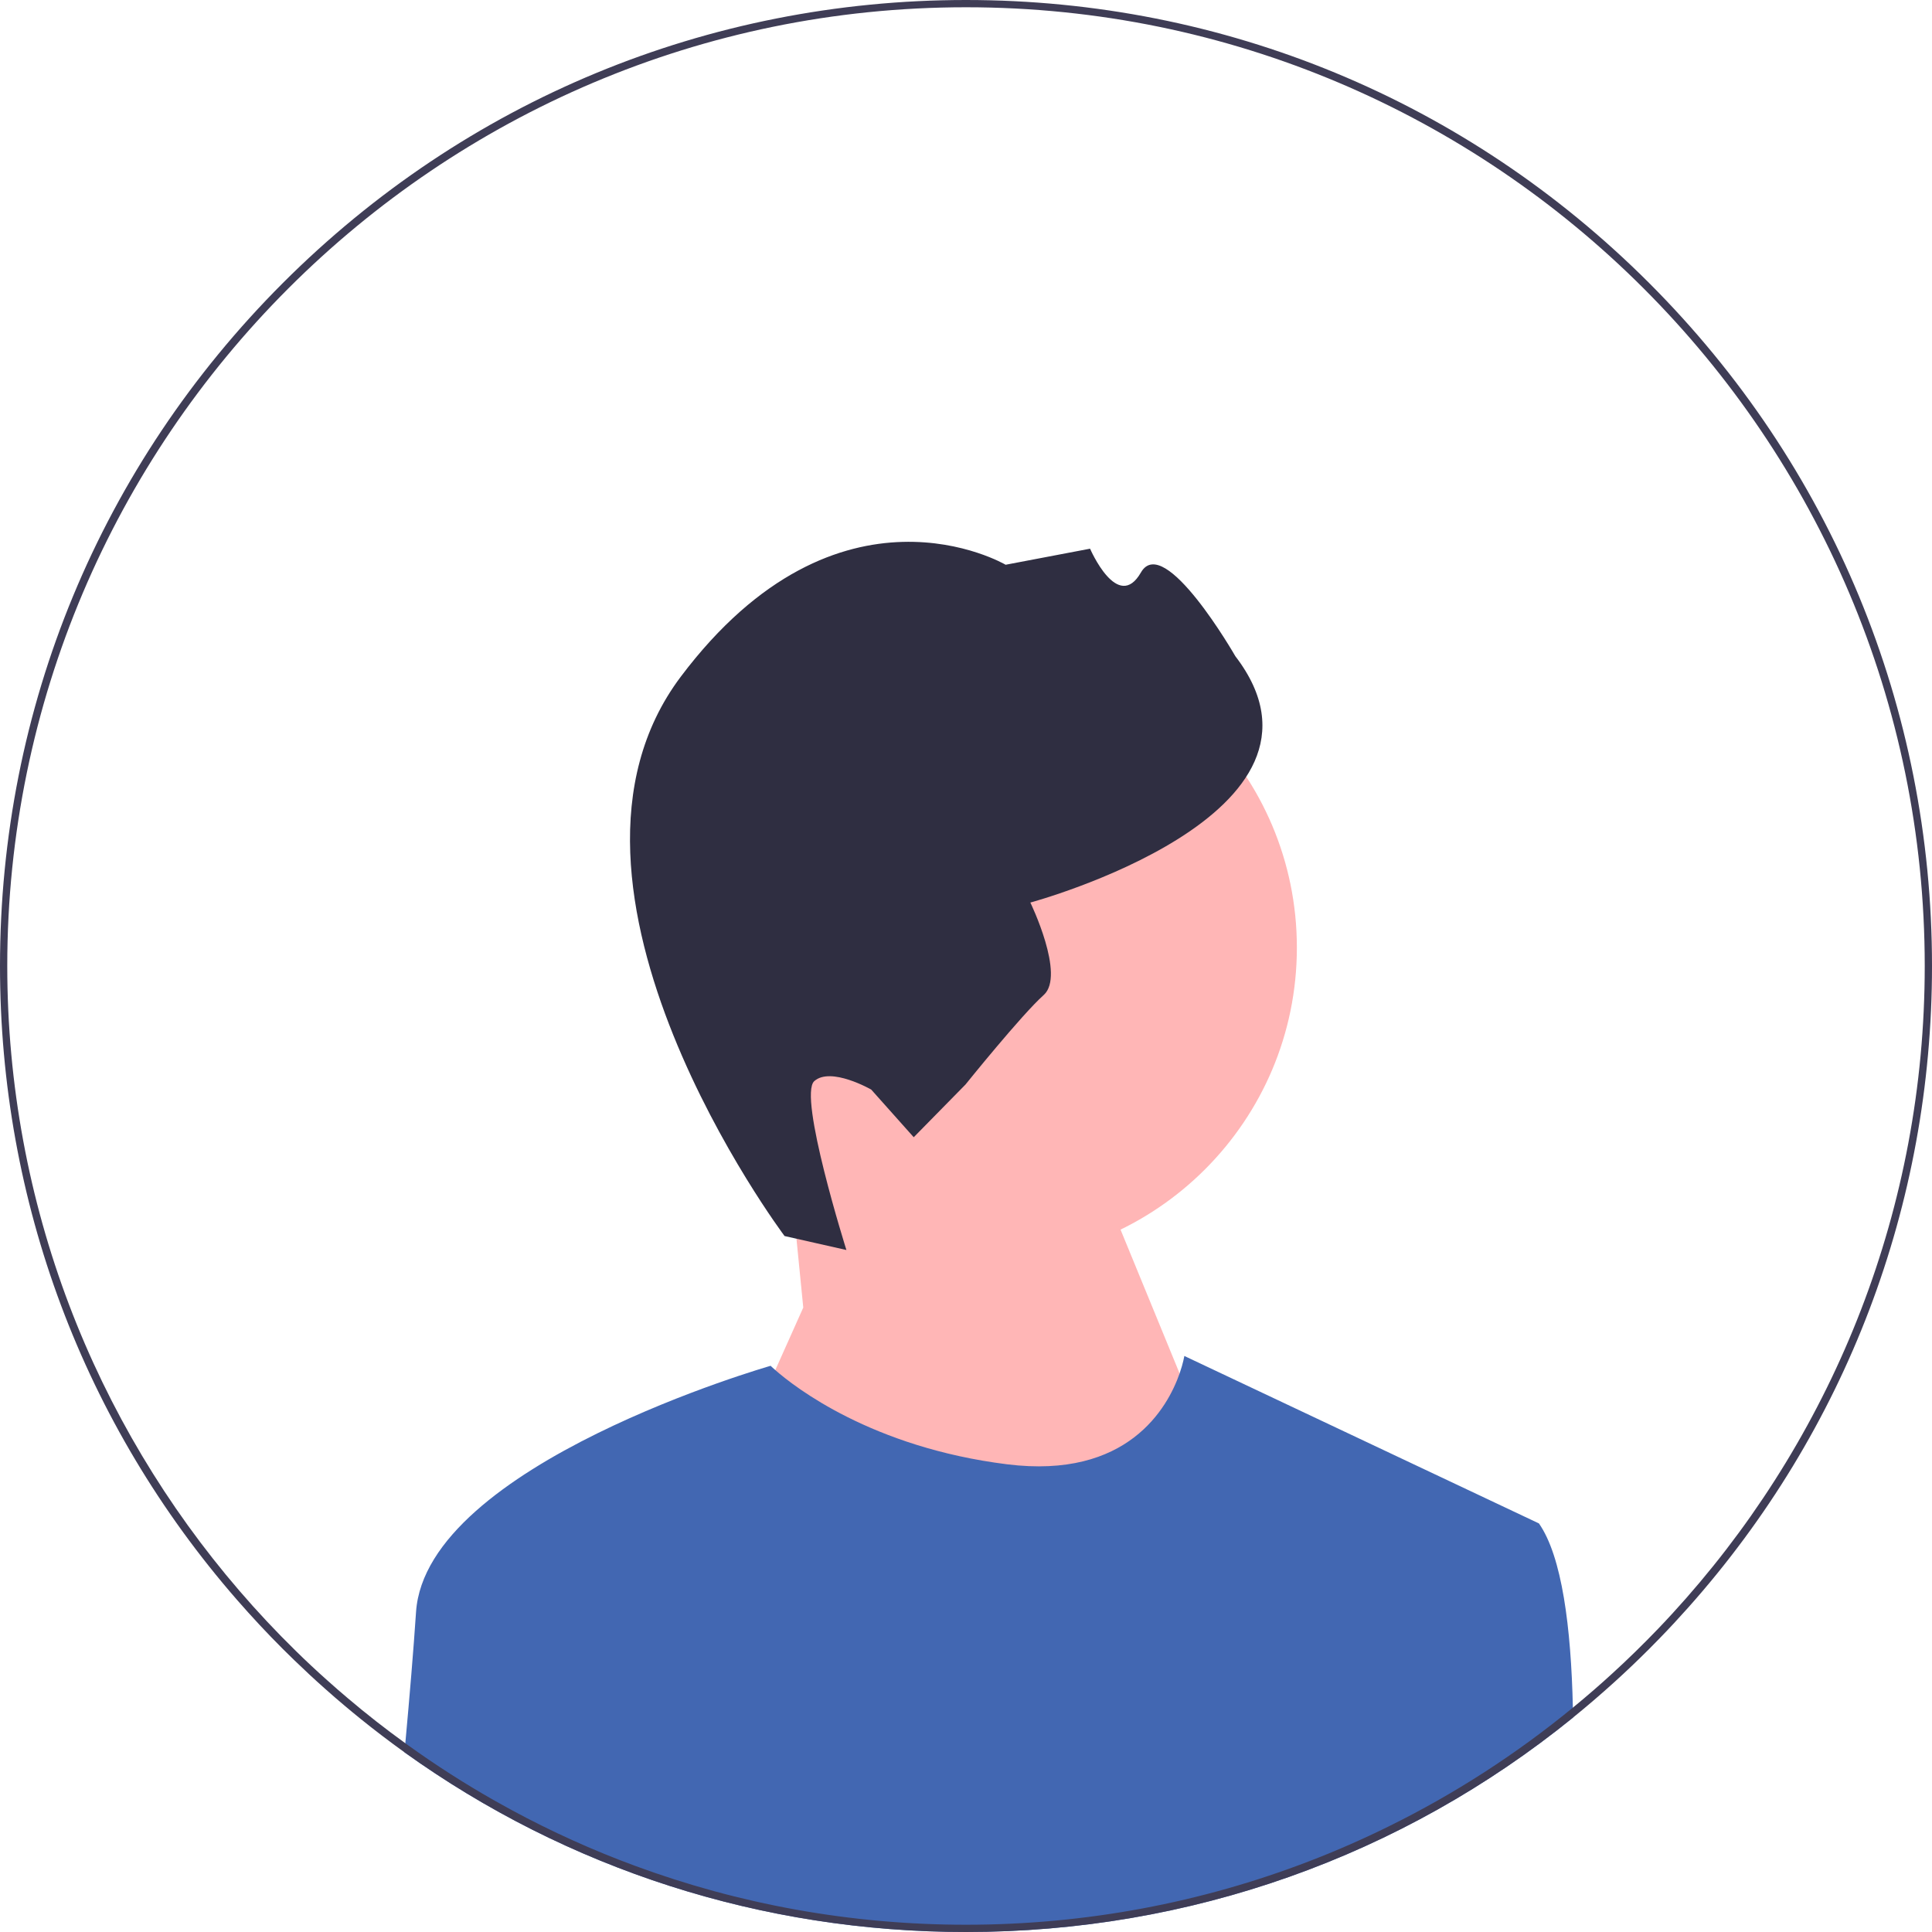
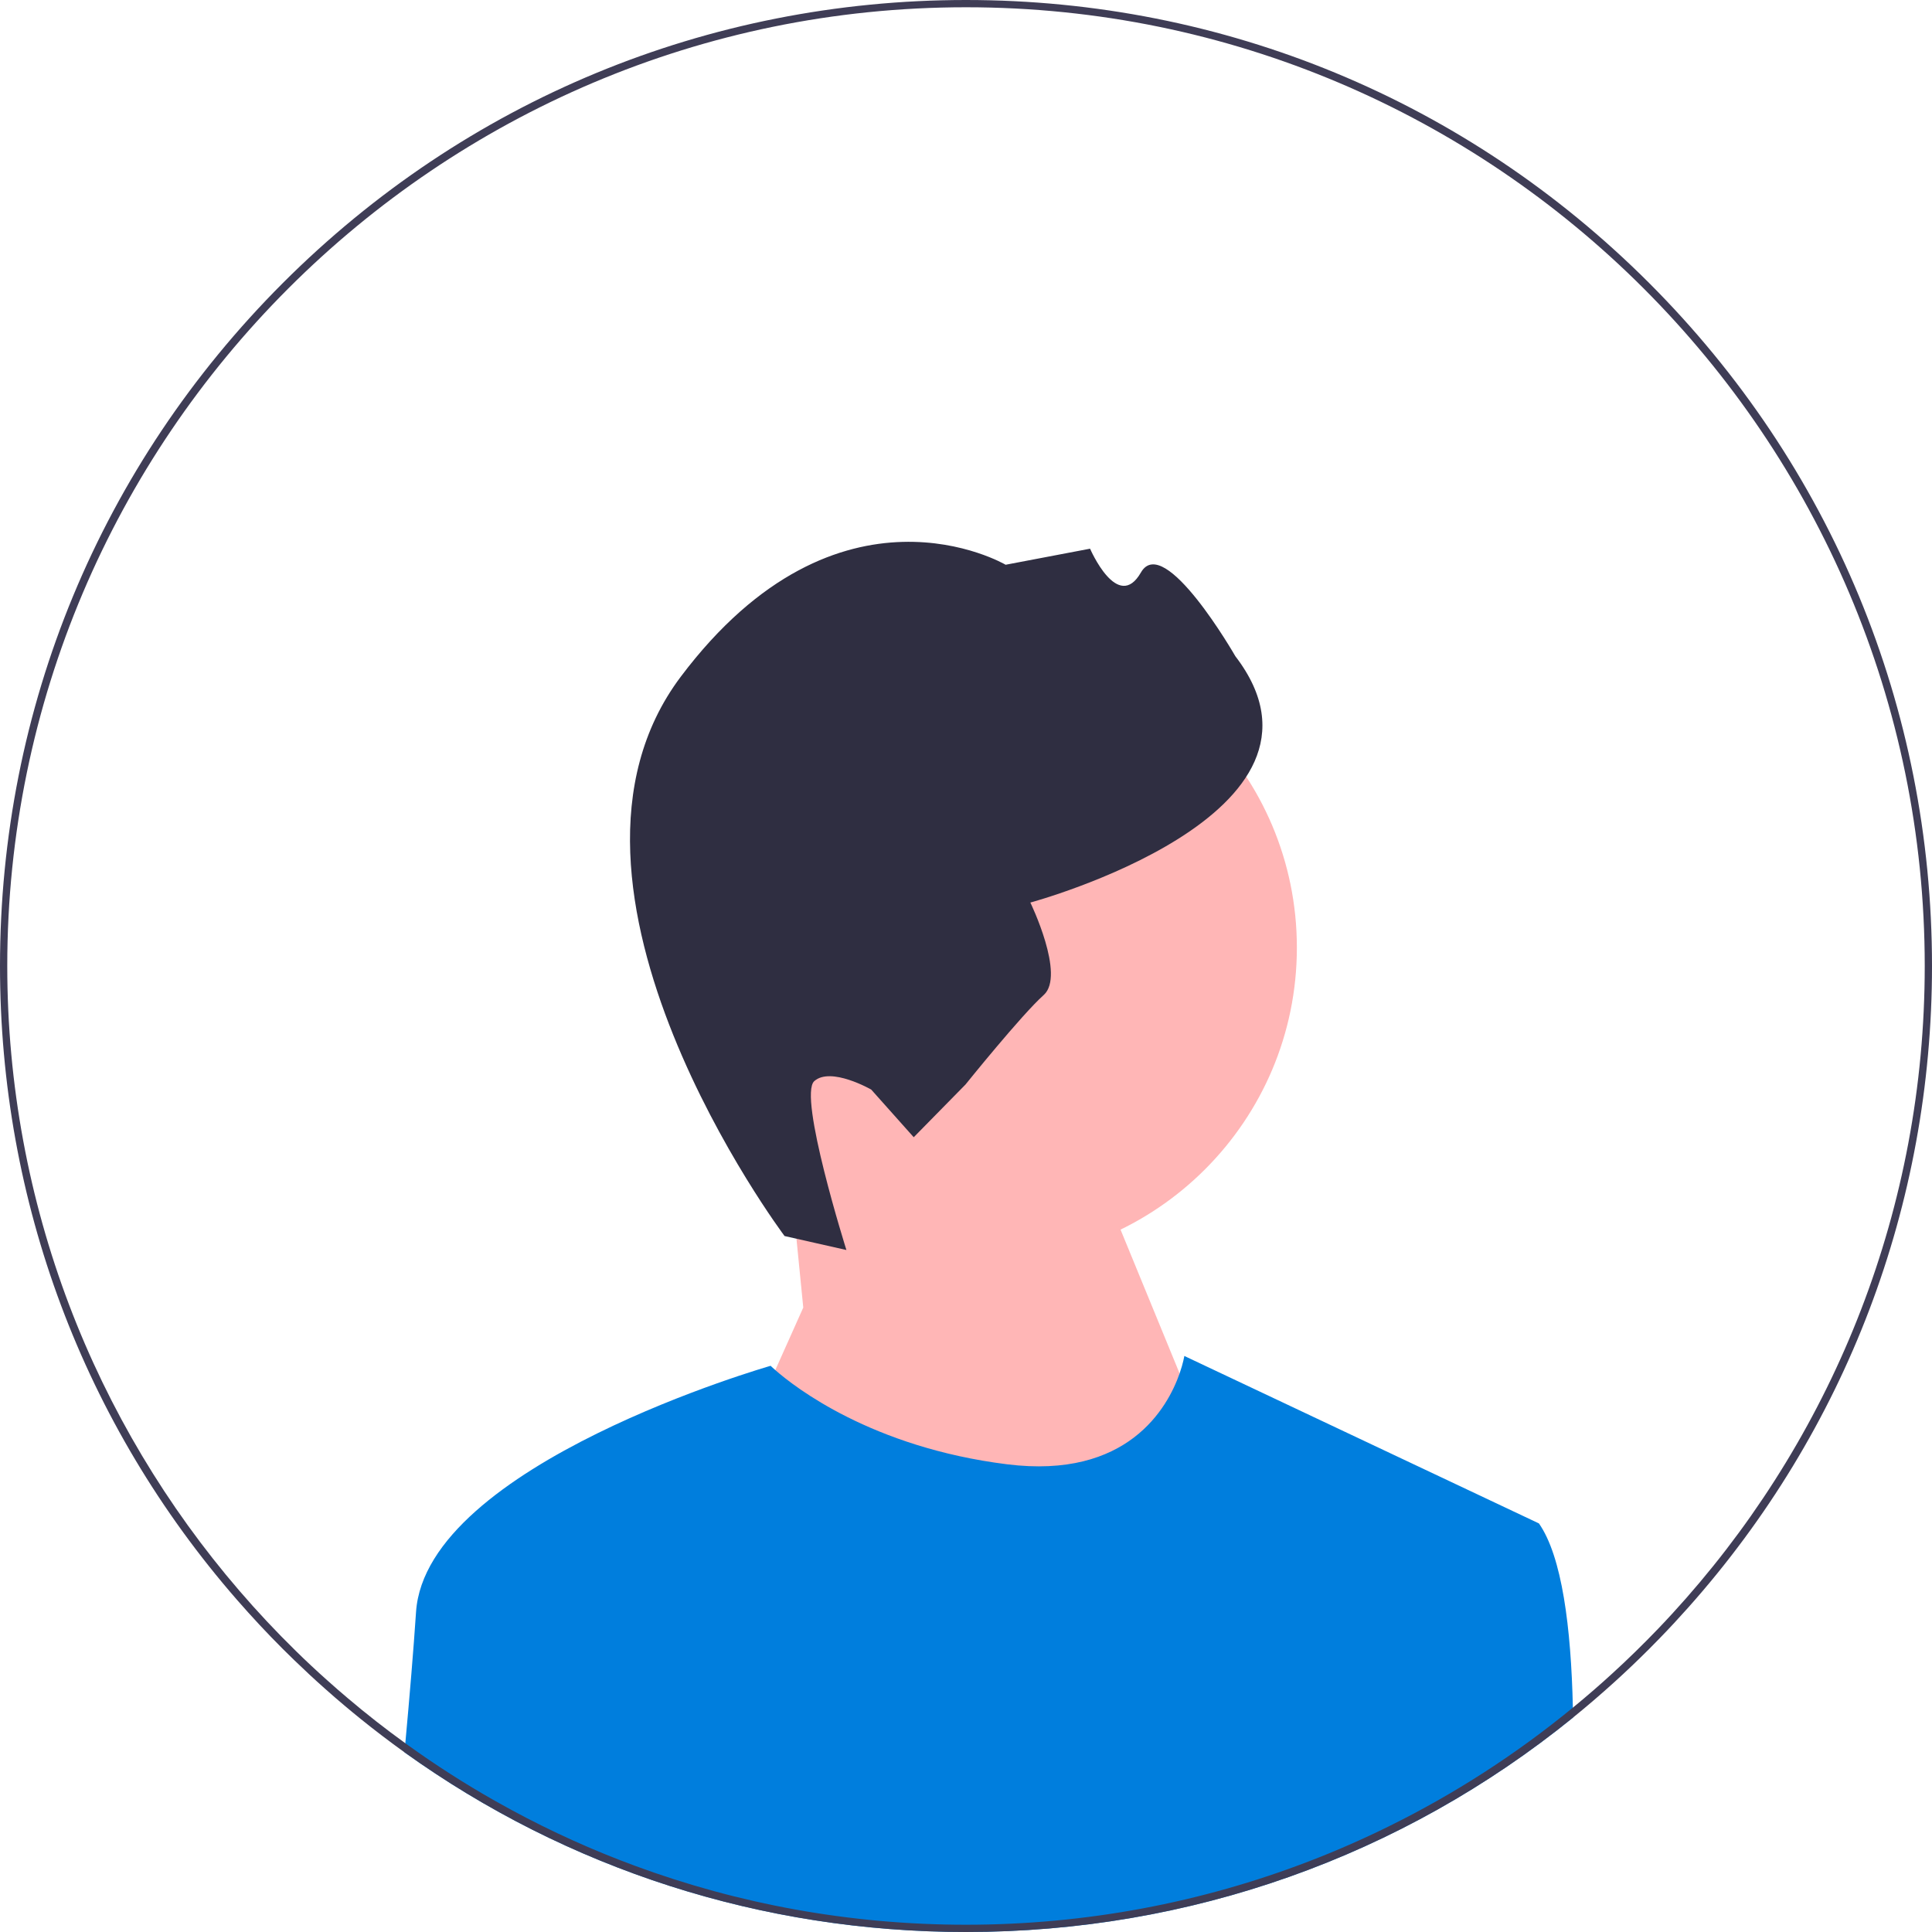
<svg xmlns="http://www.w3.org/2000/svg" width="532" height="532" viewBox="0 0 532 532">
  <circle cx="270.76" cy="260.934" r="86.349" fill="#ffb6b6" />
  <polygon points="221.19 360.052 217.289 320.618 295.19 306.052 341.19 418.052 261.19 510.052 204.19 398.052 221.19 360.052" fill="#ffb6b6" />
  <path d="m216.037,340.357l17.031,3.848s-13.388-42.455-8.844-46.508c4.544-4.053,15.68,2.333,15.68,2.333l11.702,13.12,14.254-14.512s15.475-19.242,21.534-24.646-3.673-25.464-3.673-25.464c0,0,89.892-24.239,56.443-67.84,0,0-19.611-34.185-25.997-23.049-6.386,11.136-14.002-6.55-14.002-6.55l-23.254,4.422s-45.894-27.06-89.453,30.83c-43.559,57.89,28.579,154.016,28.579,154.016h-0Z" fill="#2f2e41" />
-   <path d="m433.16,472.95c-47.19,38.26-105.57,59.05-167.16,59.05-56.24,0-109.81-17.34-154.62-49.48.08-.84.16-1.67.23-2.5,1.19-13,2.25-25.64,2.95-36.12,2.71-40.69,97.64-67.81,97.64-67.81,0,0,.43.43,1.29,1.18,5.24,4.6,26.51,21.28,63.81,25.94,33.26,4.16,44.21-15.57,47.52-25.02,1-2.88,1.3-4.81,1.3-4.81l97.64,46.11c6.37,9.1,8.86,28.7,9.35,50.73.02.91.04,1.81.05,2.73Z" fill="#4267B2            " />
+   <path d="m433.16,472.95c-47.19,38.26-105.57,59.05-167.16,59.05-56.24,0-109.81-17.34-154.62-49.48.08-.84.16-1.67.23-2.5,1.19-13,2.25-25.64,2.95-36.12,2.71-40.69,97.64-67.81,97.64-67.81,0,0,.43.43,1.29,1.18,5.24,4.6,26.51,21.28,63.81,25.94,33.26,4.16,44.21-15.57,47.52-25.02,1-2.88,1.3-4.81,1.3-4.81l97.64,46.11c6.37,9.1,8.86,28.7,9.35,50.73.02.91.04,1.81.05,2.73Z" fill="#007EDD            " />
  <path d="m454.09,77.91C403.85,27.67,337.05,0,266,0S128.15,27.67,77.91,77.91C27.67,128.15,0,194.95,0,266c0,64.85,23.05,126.16,65.29,174.57,4.03,4.63,8.24,9.14,12.62,13.52,1.03,1.03,2.07,2.06,3.12,3.06,2.8,2.71,5.65,5.36,8.55,7.93,1.76,1.57,3.54,3.11,5.34,4.62,1.41,1.19,2.82,2.36,4.25,3.51.03.03.05.05.08.07,3.97,3.2,8.01,6.28,12.13,9.24,44.81,32.14,98.38,49.48,154.62,49.48,61.59,0,119.97-20.79,167.16-59.05,3.85-3.12,7.62-6.36,11.32-9.71,3.27-2.96,6.47-6.01,9.61-9.15.99-.99,1.98-1.99,2.95-3,2.7-2.78,5.32-5.61,7.88-8.48,43.37-48.72,67.08-110.84,67.08-176.61,0-71.05-27.67-137.85-77.91-188.09Zm10.18,362.21c-2.5,2.84-5.06,5.64-7.68,8.37-4.08,4.25-8.29,8.37-12.64,12.34-1.65,1.52-3.32,3-5.01,4.47-1.92,1.67-3.86,3.31-5.83,4.92-15.53,12.75-32.54,23.75-50.73,32.71-7.19,3.55-14.56,6.78-22.1,9.67-29.29,11.24-61.08,17.4-94.28,17.4-32.04,0-62.76-5.74-91.19-16.24-11.67-4.3-22.95-9.41-33.78-15.26-1.59-.86-3.17-1.73-4.74-2.62-8.26-4.68-16.25-9.79-23.92-15.31-.25-.18-.51-.37-.76-.55-5.46-3.94-10.77-8.09-15.9-12.45-1.88-1.59-3.74-3.2-5.57-4.85-2.98-2.65-5.9-5.38-8.75-8.18-5.4-5.29-10.56-10.8-15.49-16.53C26.09,391.77,2,331.65,2,266,2,120.43,120.43,2,266,2s264,118.43,264,264c0,66.66-24.83,127.62-65.73,174.12Z" fill="#3f3d56" />
</svg>
